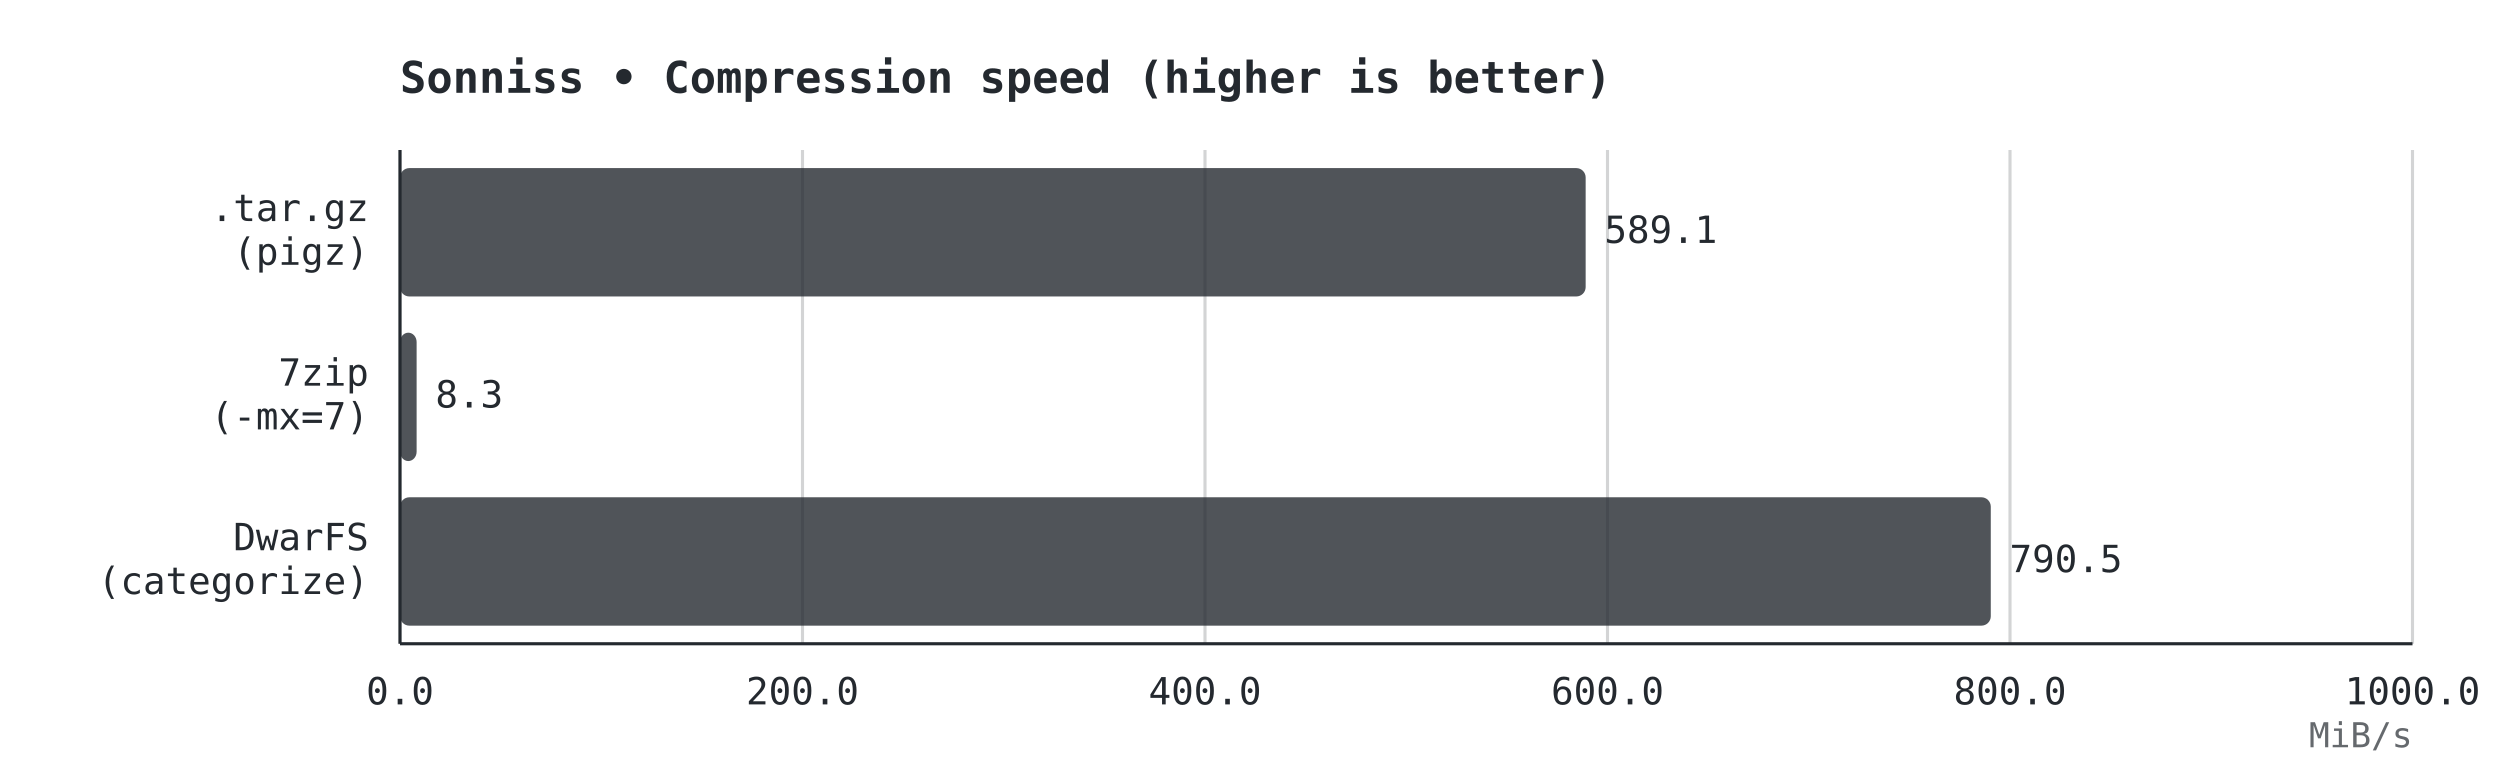
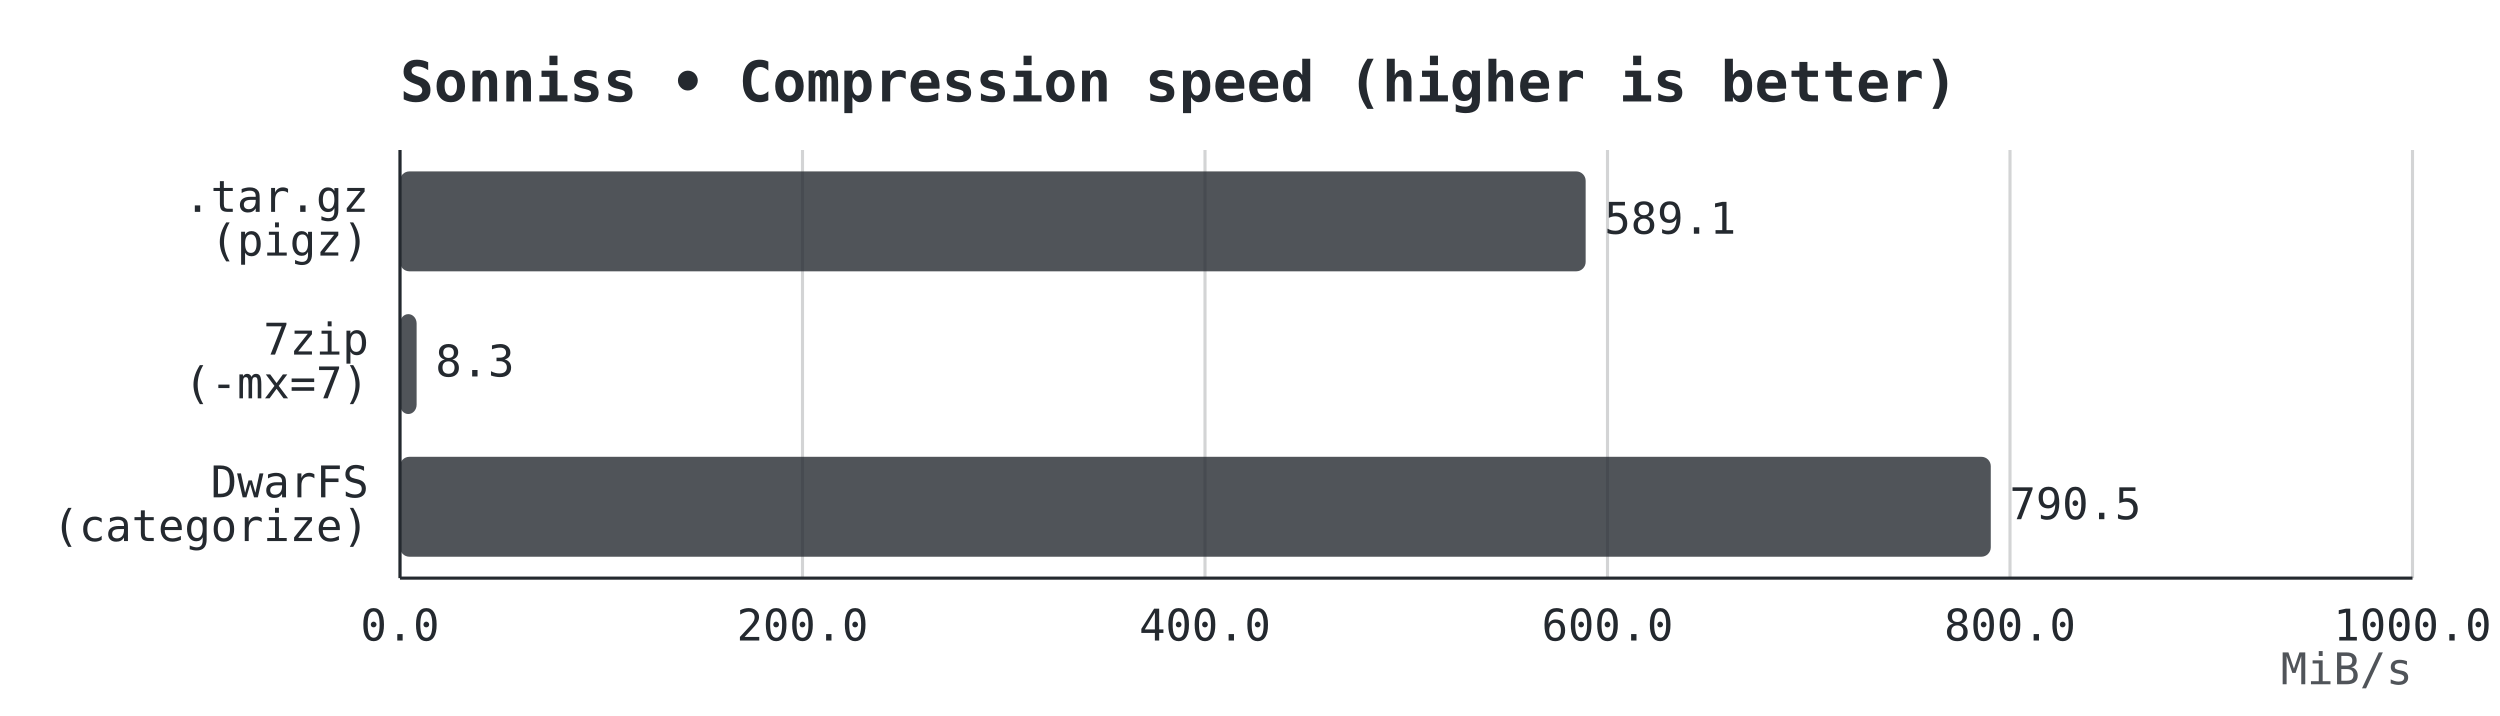
- <svg xmlns="http://www.w3.org/2000/svg" width="800" height="250" viewBox="0 0 800 250" role="img" aria-label="Sonniss • Compression speed (higher is better)">
+ <svg xmlns="http://www.w3.org/2000/svg" width="800" height="229" viewBox="0 0 800 229" role="img" aria-label="Sonniss • Compression speed (higher is better)">
  <style>
    :root {
      color: var(--fgColor-default, #24292f);
      font-family: ui-monospace, SFMono-Regular, Menlo, Consolas, monospace;
    }
    @media (prefers-color-scheme: dark) {
      :root { color: var(--fgColor-default, #c9d1d9); }
    }
-     .t { fill: currentColor; font-size: 12px; dominant-baseline: middle; }
-     .title { font-weight: 600; font-size: 14px; dominant-baseline: hanging; }
+     .t { fill: currentColor; font-size: 14px; dominant-baseline: middle; }
+     .title { font-weight: 600; font-size: 18px; dominant-baseline: hanging; }
    .axis { stroke: currentColor; stroke-width: 1; }
    .grid { stroke: currentColor; stroke-width: 1; opacity: .2; }
    .bar { fill: currentColor; opacity: .8; }
-     .unit { opacity: .7; font-size: 11px; }
+     .unit { opacity: .8; font-size: 14px; }
  </style>
-   <rect x="0" y="0" width="800" height="250" fill="none" />
+   <rect x="0" y="0" width="800" height="229" fill="none" />
  <text x="128" y="20" class="t title">Sonniss • Compression speed (higher is better)</text>
-   <line x1="128" y1="206" x2="772" y2="206" class="axis" />
-   <line x1="128" y1="48" x2="128" y2="206" class="axis" />
-   <line x1="128.00" y1="48" x2="128.00" y2="206" class="grid" />
-   <text x="128.00" y="222" class="t" text-anchor="middle">0.0</text>
-   <line x1="256.80" y1="48" x2="256.80" y2="206" class="grid" />
-   <text x="256.80" y="222" class="t" text-anchor="middle">200.0</text>
-   <line x1="385.60" y1="48" x2="385.60" y2="206" class="grid" />
-   <text x="385.60" y="222" class="t" text-anchor="middle">400.0</text>
-   <line x1="514.40" y1="48" x2="514.40" y2="206" class="grid" />
-   <text x="514.40" y="222" class="t" text-anchor="middle">600.0</text>
-   <line x1="643.20" y1="48" x2="643.20" y2="206" class="grid" />
-   <text x="643.20" y="222" class="t" text-anchor="middle">800.0</text>
-   <line x1="772.00" y1="48" x2="772.00" y2="206" class="grid" />
-   <text x="772.00" y="222" class="t" text-anchor="middle">1000.0</text>
-   <text x="772" y="236" class="t unit" text-anchor="end">MiB/s</text>
-   <rect class="bar" x="128.00" y="53.79" width="379.41" height="41.08" rx="3" ry="3" />
-   <text x="118.00" y="67.33" class="t" text-anchor="end">.tar.gz</text>
-   <text x="118.00" y="81.33" class="t" text-anchor="end">(pigz)</text>
-   <text x="513.41" y="74.33" class="t">589.1</text>
-   <rect class="bar" x="128.00" y="106.46" width="5.32" height="41.08" rx="3" ry="3" />
-   <text x="118.00" y="120.00" class="t" text-anchor="end">7zip</text>
-   <text x="118.00" y="134.00" class="t" text-anchor="end">(-mx=7)</text>
-   <text x="139.32" y="127.00" class="t">8.3</text>
-   <rect class="bar" x="128.00" y="159.13" width="509.05" height="41.08" rx="3" ry="3" />
-   <text x="118.00" y="172.67" class="t" text-anchor="end">DwarFS</text>
-   <text x="118.00" y="186.67" class="t" text-anchor="end">(categorize)</text>
-   <text x="643.05" y="179.67" class="t">790.5</text>
+   <line x1="128" y1="185" x2="772" y2="185" class="axis" />
+   <line x1="128" y1="48" x2="128" y2="185" class="axis" />
+   <line x1="128.00" y1="48" x2="128.00" y2="185" class="grid" />
+   <text x="128.00" y="201" class="t" text-anchor="middle">0.0</text>
+   <line x1="256.80" y1="48" x2="256.80" y2="185" class="grid" />
+   <text x="256.80" y="201" class="t" text-anchor="middle">200.0</text>
+   <line x1="385.60" y1="48" x2="385.60" y2="185" class="grid" />
+   <text x="385.60" y="201" class="t" text-anchor="middle">400.0</text>
+   <line x1="514.40" y1="48" x2="514.40" y2="185" class="grid" />
+   <text x="514.40" y="201" class="t" text-anchor="middle">600.0</text>
+   <line x1="643.20" y1="48" x2="643.20" y2="185" class="grid" />
+   <text x="643.20" y="201" class="t" text-anchor="middle">800.0</text>
+   <line x1="772.00" y1="48" x2="772.00" y2="185" class="grid" />
+   <text x="772.00" y="201" class="t" text-anchor="middle">1000.0</text>
+   <text x="772" y="215" class="t unit" text-anchor="end">MiB/s</text>
+   <rect class="bar" x="128.00" y="54.85" width="379.41" height="31.97" rx="3" ry="3" />
+   <text x="118.00" y="63.83" class="t" text-anchor="end">.tar.gz</text>
+   <text x="118.00" y="77.83" class="t" text-anchor="end">(pigz)</text>
+   <text x="513.41" y="70.83" class="t">589.1</text>
+   <rect class="bar" x="128.00" y="100.52" width="5.32" height="31.97" rx="3" ry="3" />
+   <text x="118.00" y="109.50" class="t" text-anchor="end">7zip</text>
+   <text x="118.00" y="123.50" class="t" text-anchor="end">(-mx=7)</text>
+   <text x="139.32" y="116.50" class="t">8.3</text>
+   <rect class="bar" x="128.00" y="146.18" width="509.05" height="31.97" rx="3" ry="3" />
+   <text x="118.00" y="155.17" class="t" text-anchor="end">DwarFS</text>
+   <text x="118.00" y="169.17" class="t" text-anchor="end">(categorize)</text>
+   <text x="643.05" y="162.17" class="t">790.5</text>
</svg>
